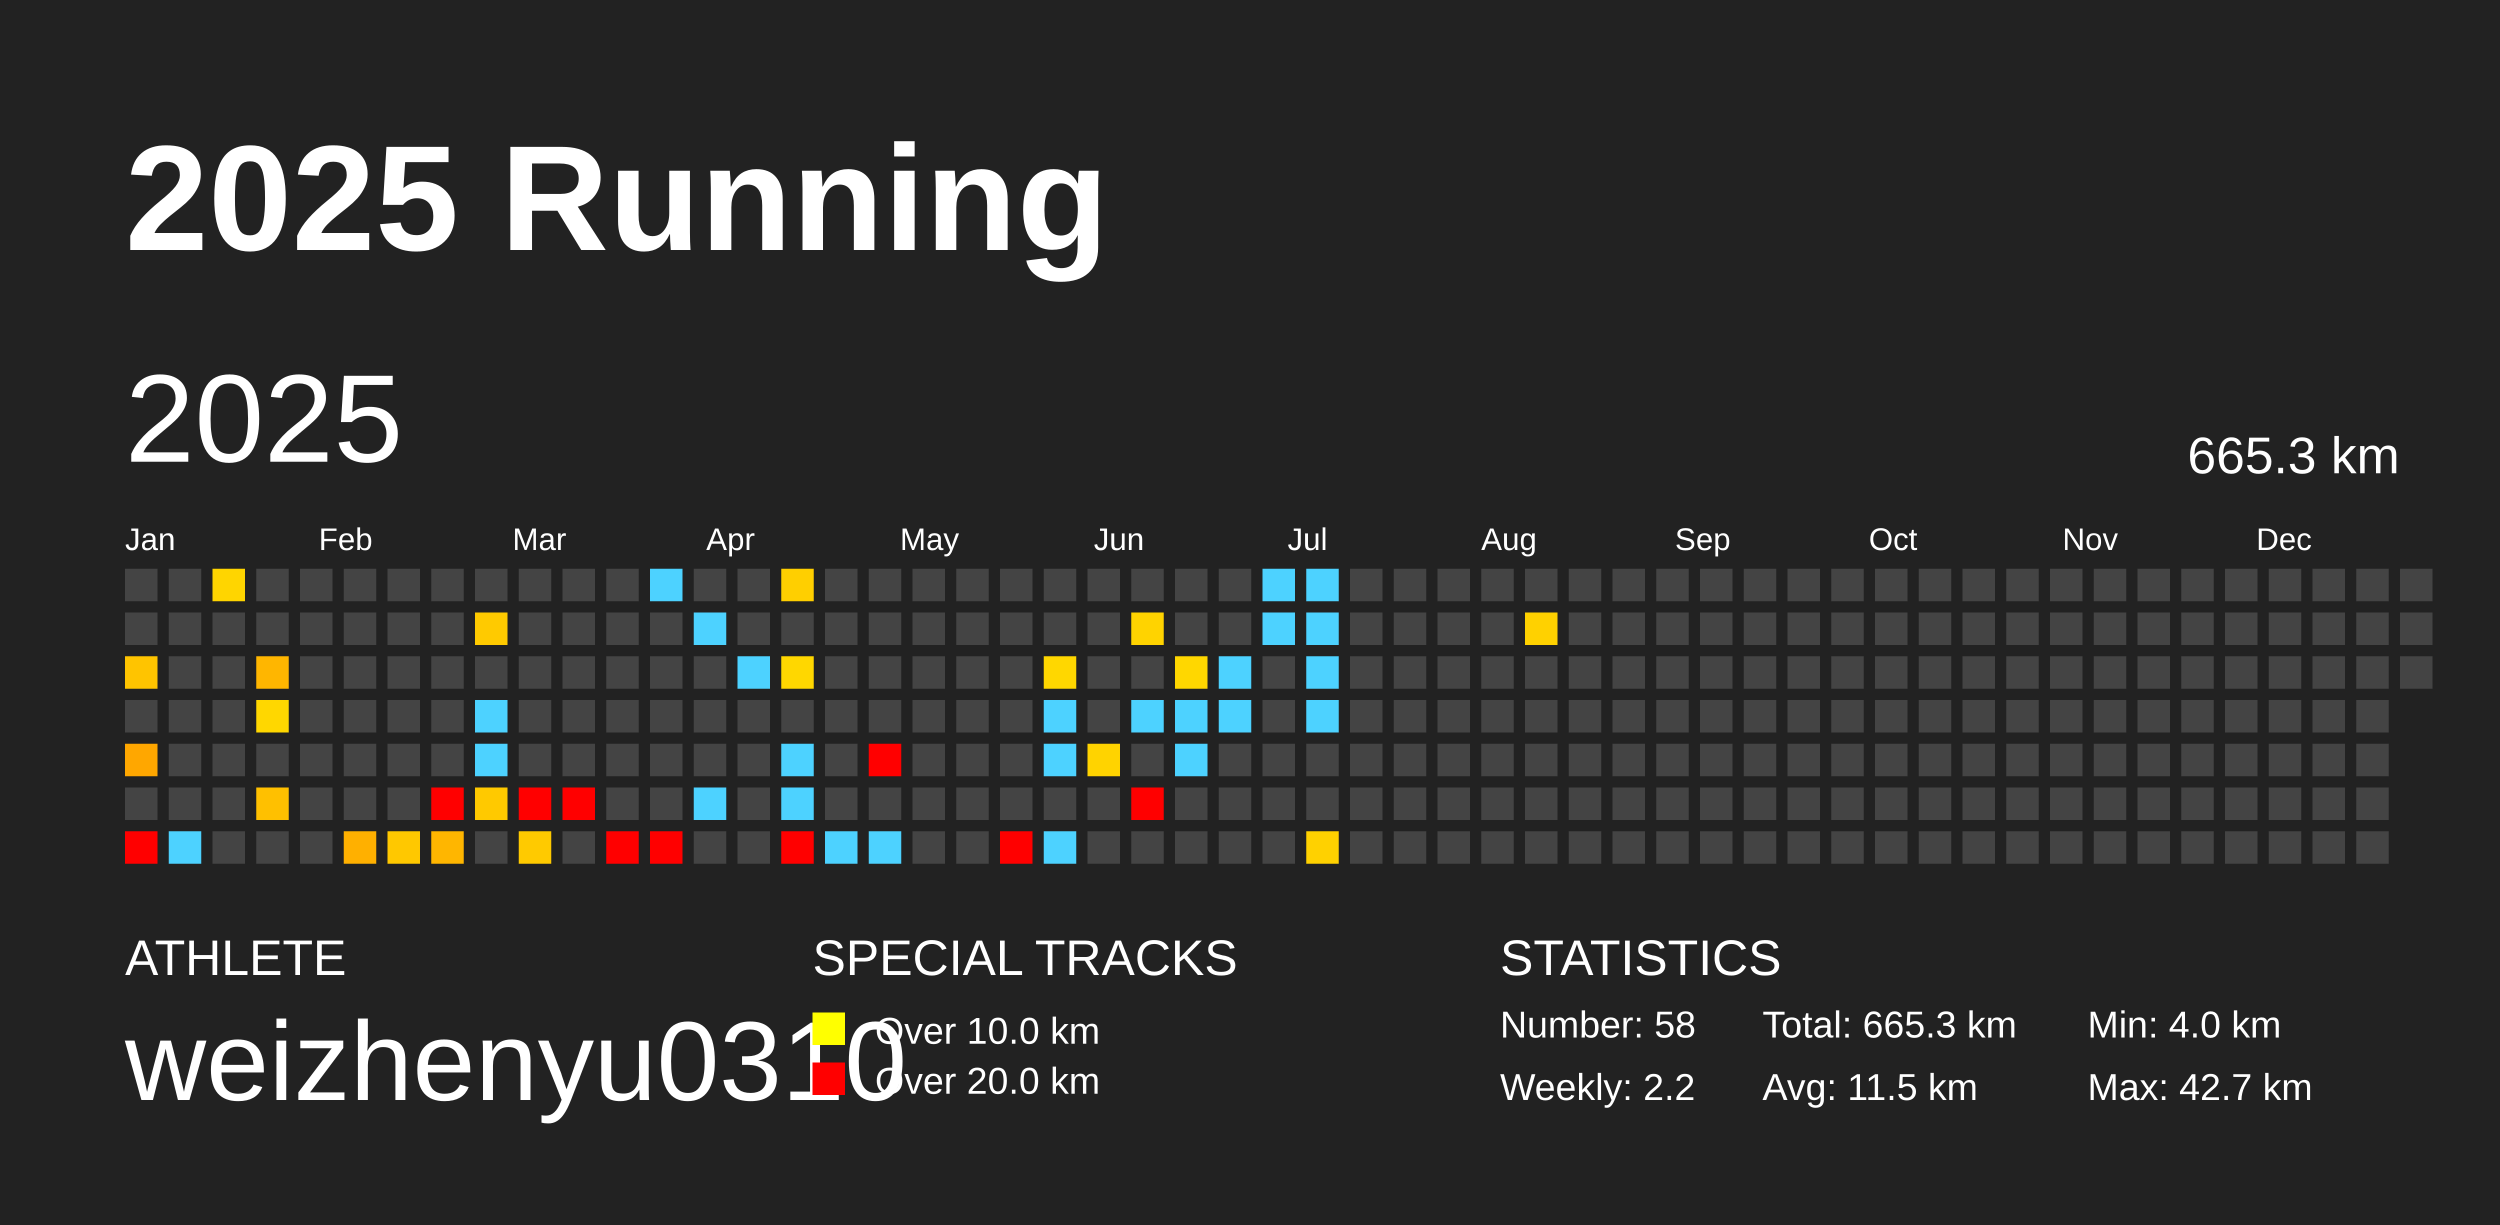
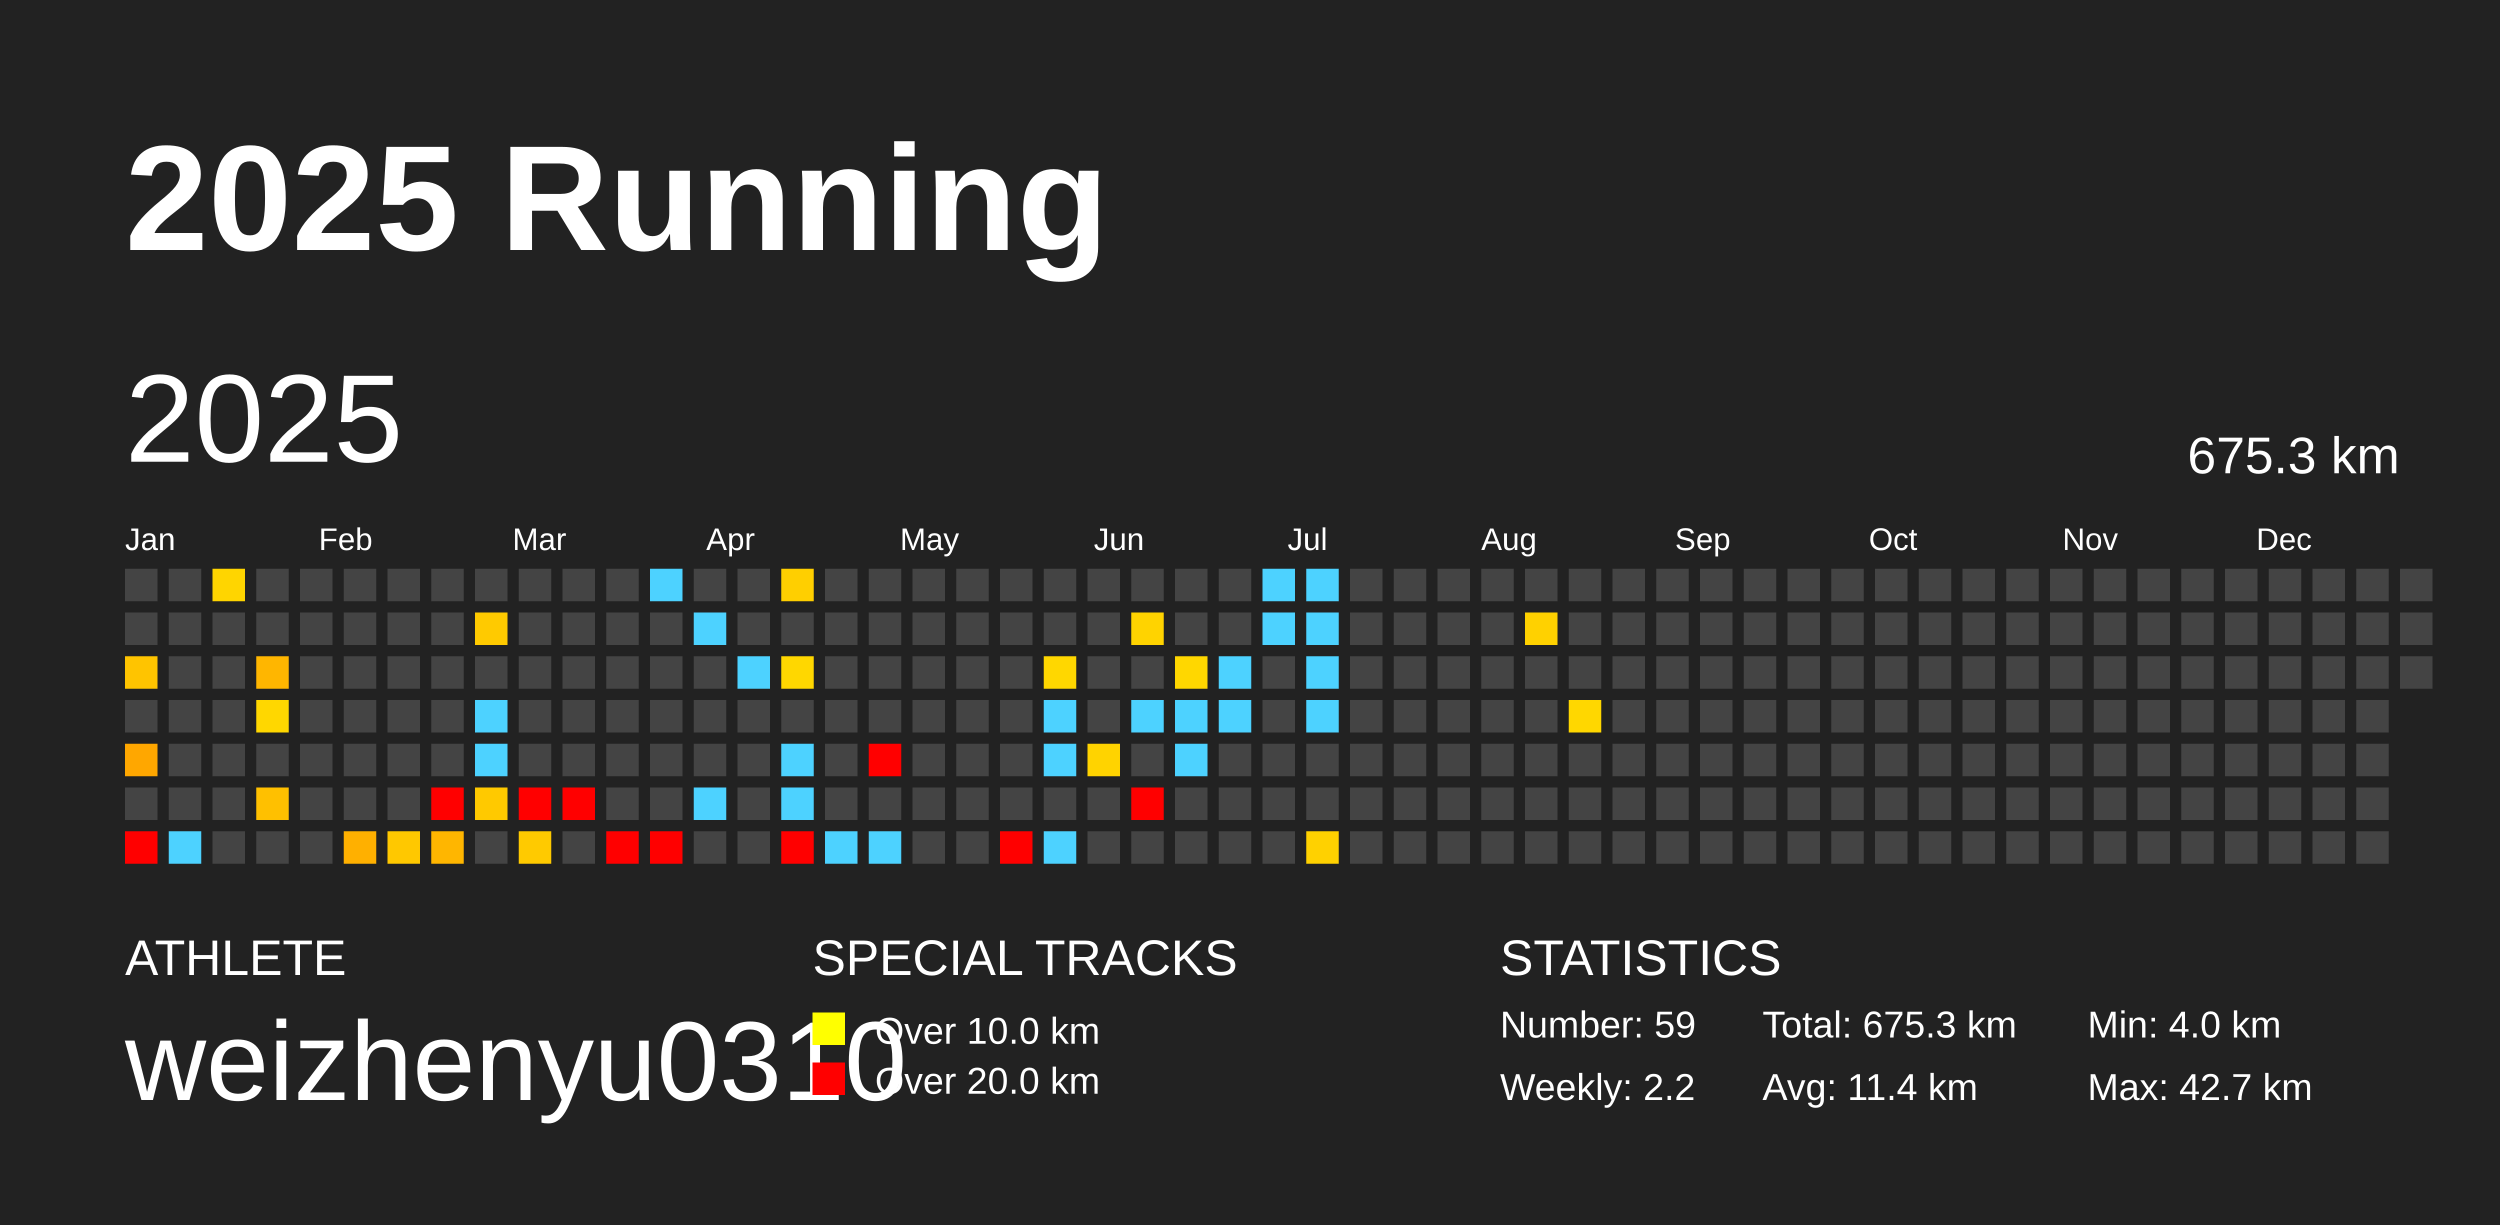
<svg xmlns="http://www.w3.org/2000/svg" baseProfile="full" height="98mm" version="1.1" viewBox="0,0,200,98" width="200mm">
  <defs />
  <rect fill="#222222" height="98" width="200" x="0" y="0" />
  <text fill="#FFFFFF" style="font-size:12px; font-family:Arial; font-weight:bold;" x="10" y="20">2025 Running</text>
  <text fill="#FFFFFF" style="font-size:4px; font-family:Arial" x="10" y="78">ATHLETE</text>
  <text fill="#FFFFFF" style="font-size:9px; font-family:Arial" x="10" y="88">weizhenyu0310</text>
  <text fill="#FFFFFF" style="font-size:4px; font-family:Arial" x="65" y="78">SPECIAL TRACKS</text>
  <rect fill="yellow" height="2.6" width="2.6" x="65" y="81" />
  <text fill="#FFFFFF" style="font-size:3px; font-family:Arial" x="70" y="83.5">Over 10.0 km</text>
  <rect fill="red" height="2.6" width="2.6" x="65" y="85" />
  <text fill="#FFFFFF" style="font-size:3px; font-family:Arial" x="70" y="87.5">Over 20.0 km</text>
  <text fill="#FFFFFF" style="font-size:4px; font-family:Arial" x="120" y="78">STATISTICS</text>
-   <text fill="#FFFFFF" style="font-size:3px; font-family:Arial" x="120" y="83">Number: 58</text>
+   <text fill="#FFFFFF" style="font-size:3px; font-family:Arial" x="120" y="83">Number: 59</text>
  <text fill="#FFFFFF" style="font-size:3px; font-family:Arial" x="120" y="88">Weekly: 2.2</text>
-   <text fill="#FFFFFF" style="font-size:3px; font-family:Arial" x="141" y="83">Total: 665.3 km</text>
-   <text fill="#FFFFFF" style="font-size:3px; font-family:Arial" x="141" y="88">Avg: 11.5 km</text>
+   <text fill="#FFFFFF" style="font-size:3px; font-family:Arial" x="141" y="83">Total: 675.3 km</text>
+   <text fill="#FFFFFF" style="font-size:3px; font-family:Arial" x="141" y="88">Avg: 11.4 km</text>
  <text fill="#FFFFFF" style="font-size:3px; font-family:Arial" x="167" y="83">Min: 4.0 km</text>
  <text fill="#FFFFFF" style="font-size:3px; font-family:Arial" x="167" y="88">Max: 42.7 km</text>
  <text dominant-baseline="hanging" fill="#FFFFFF" style="font-size:10.0px; font-family:Arial;" x="10" y="30">2025</text>
-   <text dominant-baseline="hanging" fill="#FFFFFF" style="font-size:4.125px; font-family:Arial;" x="175" y="35">665.3 km</text>
+   <text dominant-baseline="hanging" fill="#FFFFFF" style="font-size:4.125px; font-family:Arial;" x="175" y="35">675.3 km</text>
  <text fill="#FFFFFF" style="font-size:2.5px; font-family:Arial" x="10.0" y="44">Jan</text>
  <text fill="#FFFFFF" style="font-size:2.5px; font-family:Arial" x="25.5" y="44">Feb</text>
  <text fill="#FFFFFF" style="font-size:2.5px; font-family:Arial" x="41.0" y="44">Mar</text>
  <text fill="#FFFFFF" style="font-size:2.5px; font-family:Arial" x="56.5" y="44">Apr</text>
  <text fill="#FFFFFF" style="font-size:2.5px; font-family:Arial" x="72.0" y="44">May</text>
  <text fill="#FFFFFF" style="font-size:2.5px; font-family:Arial" x="87.5" y="44">Jun</text>
  <text fill="#FFFFFF" style="font-size:2.5px; font-family:Arial" x="103.0" y="44">Jul</text>
  <text fill="#FFFFFF" style="font-size:2.5px; font-family:Arial" x="118.5" y="44">Aug</text>
  <text fill="#FFFFFF" style="font-size:2.5px; font-family:Arial" x="134.0" y="44">Sep</text>
  <text fill="#FFFFFF" style="font-size:2.5px; font-family:Arial" x="149.5" y="44">Oct</text>
  <text fill="#FFFFFF" style="font-size:2.5px; font-family:Arial" x="165.0" y="44">Nov</text>
  <text fill="#FFFFFF" style="font-size:2.5px; font-family:Arial" x="180.5" y="44">Dec</text>
  <rect fill="#444444" height="2.6" width="2.6" x="10.0" y="45.5" />
  <rect fill="#444444" height="2.6" width="2.6" x="10.0" y="49.0" />
  <rect fill="#ffc400" height="2.6" width="2.6" x="10.0" y="52.5" />
  <rect fill="#444444" height="2.6" width="2.6" x="10.0" y="56.0" />
  <rect fill="#ffa700" height="2.6" width="2.6" x="10.0" y="59.5" />
  <rect fill="#444444" height="2.6" width="2.6" x="10.0" y="63.0" />
  <rect fill="red" height="2.6" width="2.6" x="10.0" y="66.5" />
  <rect fill="#444444" height="2.6" width="2.6" x="13.5" y="45.5" />
  <rect fill="#444444" height="2.6" width="2.6" x="13.5" y="49.0" />
  <rect fill="#444444" height="2.6" width="2.6" x="13.5" y="52.5" />
  <rect fill="#444444" height="2.6" width="2.6" x="13.5" y="56.0" />
  <rect fill="#444444" height="2.6" width="2.6" x="13.5" y="59.5" />
  <rect fill="#444444" height="2.6" width="2.6" x="13.5" y="63.0" />
  <rect fill="#4dd2ff" height="2.6" width="2.6" x="13.5" y="66.5" />
  <rect fill="#ffd500" height="2.6" width="2.6" x="17.0" y="45.5" />
  <rect fill="#444444" height="2.6" width="2.6" x="17.0" y="49.0" />
  <rect fill="#444444" height="2.6" width="2.6" x="17.0" y="52.5" />
  <rect fill="#444444" height="2.6" width="2.6" x="17.0" y="56.0" />
  <rect fill="#444444" height="2.6" width="2.6" x="17.0" y="59.5" />
  <rect fill="#444444" height="2.6" width="2.6" x="17.0" y="63.0" />
  <rect fill="#444444" height="2.6" width="2.6" x="17.0" y="66.5" />
  <rect fill="#444444" height="2.6" width="2.6" x="20.5" y="45.5" />
  <rect fill="#444444" height="2.6" width="2.6" x="20.5" y="49.0" />
  <rect fill="#ffb600" height="2.6" width="2.6" x="20.5" y="52.5" />
  <rect fill="#ffd700" height="2.6" width="2.6" x="20.5" y="56.0" />
  <rect fill="#444444" height="2.6" width="2.6" x="20.5" y="59.5" />
  <rect fill="#ffc000" height="2.6" width="2.6" x="20.5" y="63.0" />
  <rect fill="#444444" height="2.6" width="2.6" x="20.5" y="66.5" />
  <rect fill="#444444" height="2.6" width="2.6" x="24.0" y="45.5" />
  <rect fill="#444444" height="2.6" width="2.6" x="24.0" y="49.0" />
  <rect fill="#444444" height="2.6" width="2.6" x="24.0" y="52.5" />
  <rect fill="#444444" height="2.6" width="2.6" x="24.0" y="56.0" />
  <rect fill="#444444" height="2.6" width="2.6" x="24.0" y="59.5" />
  <rect fill="#444444" height="2.6" width="2.6" x="24.0" y="63.0" />
  <rect fill="#444444" height="2.6" width="2.6" x="24.0" y="66.5" />
  <rect fill="#444444" height="2.6" width="2.6" x="27.5" y="45.5" />
  <rect fill="#444444" height="2.6" width="2.6" x="27.5" y="49.0" />
  <rect fill="#444444" height="2.6" width="2.6" x="27.5" y="52.5" />
  <rect fill="#444444" height="2.6" width="2.6" x="27.5" y="56.0" />
  <rect fill="#444444" height="2.6" width="2.6" x="27.5" y="59.5" />
  <rect fill="#444444" height="2.6" width="2.6" x="27.5" y="63.0" />
  <rect fill="#ffb000" height="2.6" width="2.6" x="27.5" y="66.5" />
  <rect fill="#444444" height="2.6" width="2.6" x="31.0" y="45.5" />
  <rect fill="#444444" height="2.6" width="2.6" x="31.0" y="49.0" />
  <rect fill="#444444" height="2.6" width="2.6" x="31.0" y="52.5" />
  <rect fill="#444444" height="2.6" width="2.6" x="31.0" y="56.0" />
  <rect fill="#444444" height="2.6" width="2.6" x="31.0" y="59.5" />
  <rect fill="#444444" height="2.6" width="2.6" x="31.0" y="63.0" />
  <rect fill="#ffc800" height="2.6" width="2.6" x="31.0" y="66.5" />
  <rect fill="#444444" height="2.6" width="2.6" x="34.5" y="45.5" />
  <rect fill="#444444" height="2.6" width="2.6" x="34.5" y="49.0" />
  <rect fill="#444444" height="2.6" width="2.6" x="34.5" y="52.5" />
  <rect fill="#444444" height="2.6" width="2.6" x="34.5" y="56.0" />
  <rect fill="#444444" height="2.6" width="2.6" x="34.5" y="59.5" />
  <rect fill="red" height="2.6" width="2.6" x="34.5" y="63.0" />
  <rect fill="#ffb600" height="2.6" width="2.6" x="34.5" y="66.5" />
  <rect fill="#444444" height="2.6" width="2.6" x="38.0" y="45.5" />
  <rect fill="#ffca00" height="2.6" width="2.6" x="38.0" y="49.0" />
  <rect fill="#444444" height="2.6" width="2.6" x="38.0" y="52.5" />
  <rect fill="#4dd2ff" height="2.6" width="2.6" x="38.0" y="56.0" />
  <rect fill="#4dd2ff" height="2.6" width="2.6" x="38.0" y="59.5" />
  <rect fill="#ffc900" height="2.6" width="2.6" x="38.0" y="63.0" />
  <rect fill="#444444" height="2.6" width="2.6" x="38.0" y="66.5" />
  <rect fill="#444444" height="2.6" width="2.6" x="41.5" y="45.5" />
  <rect fill="#444444" height="2.6" width="2.6" x="41.5" y="49.0" />
  <rect fill="#444444" height="2.6" width="2.6" x="41.5" y="52.5" />
  <rect fill="#444444" height="2.6" width="2.6" x="41.5" y="56.0" />
  <rect fill="#444444" height="2.6" width="2.6" x="41.5" y="59.5" />
  <rect fill="red" height="2.6" width="2.6" x="41.5" y="63.0" />
  <rect fill="#ffca00" height="2.6" width="2.6" x="41.5" y="66.5" />
  <rect fill="#444444" height="2.6" width="2.6" x="45.0" y="45.5" />
  <rect fill="#444444" height="2.6" width="2.6" x="45.0" y="49.0" />
  <rect fill="#444444" height="2.6" width="2.6" x="45.0" y="52.5" />
  <rect fill="#444444" height="2.6" width="2.6" x="45.0" y="56.0" />
  <rect fill="#444444" height="2.6" width="2.6" x="45.0" y="59.5" />
  <rect fill="red" height="2.6" width="2.6" x="45.0" y="63.0" />
  <rect fill="#444444" height="2.6" width="2.6" x="45.0" y="66.5" />
  <rect fill="#444444" height="2.6" width="2.6" x="48.5" y="45.5" />
  <rect fill="#444444" height="2.6" width="2.6" x="48.5" y="49.0" />
  <rect fill="#444444" height="2.6" width="2.6" x="48.5" y="52.5" />
  <rect fill="#444444" height="2.6" width="2.6" x="48.5" y="56.0" />
  <rect fill="#444444" height="2.6" width="2.6" x="48.5" y="59.5" />
  <rect fill="#444444" height="2.6" width="2.6" x="48.5" y="63.0" />
  <rect fill="red" height="2.6" width="2.6" x="48.5" y="66.5" />
  <rect fill="#4dd2ff" height="2.6" width="2.6" x="52.0" y="45.5" />
  <rect fill="#444444" height="2.6" width="2.6" x="52.0" y="49.0" />
  <rect fill="#444444" height="2.6" width="2.6" x="52.0" y="52.5" />
  <rect fill="#444444" height="2.6" width="2.6" x="52.0" y="56.0" />
  <rect fill="#444444" height="2.6" width="2.6" x="52.0" y="59.5" />
  <rect fill="#444444" height="2.6" width="2.6" x="52.0" y="63.0" />
  <rect fill="red" height="2.6" width="2.6" x="52.0" y="66.5" />
  <rect fill="#444444" height="2.6" width="2.6" x="55.5" y="45.5" />
  <rect fill="#4dd2ff" height="2.6" width="2.6" x="55.5" y="49.0" />
  <rect fill="#444444" height="2.6" width="2.6" x="55.5" y="52.5" />
  <rect fill="#444444" height="2.6" width="2.6" x="55.5" y="56.0" />
  <rect fill="#444444" height="2.6" width="2.6" x="55.5" y="59.5" />
  <rect fill="#4dd2ff" height="2.6" width="2.6" x="55.5" y="63.0" />
  <rect fill="#444444" height="2.6" width="2.6" x="55.5" y="66.5" />
  <rect fill="#444444" height="2.6" width="2.6" x="59.0" y="45.5" />
  <rect fill="#444444" height="2.6" width="2.6" x="59.0" y="49.0" />
  <rect fill="#4dd2ff" height="2.6" width="2.6" x="59.0" y="52.5" />
  <rect fill="#444444" height="2.6" width="2.6" x="59.0" y="56.0" />
  <rect fill="#444444" height="2.6" width="2.6" x="59.0" y="59.5" />
  <rect fill="#444444" height="2.6" width="2.6" x="59.0" y="63.0" />
  <rect fill="#444444" height="2.6" width="2.6" x="59.0" y="66.5" />
  <rect fill="#ffcf00" height="2.6" width="2.6" x="62.5" y="45.5" />
  <rect fill="#444444" height="2.6" width="2.6" x="62.5" y="49.0" />
  <rect fill="#ffd700" height="2.6" width="2.6" x="62.5" y="52.5" />
  <rect fill="#444444" height="2.6" width="2.6" x="62.5" y="56.0" />
  <rect fill="#4dd2ff" height="2.6" width="2.6" x="62.5" y="59.5" />
  <rect fill="#4dd2ff" height="2.6" width="2.6" x="62.5" y="63.0" />
  <rect fill="red" height="2.6" width="2.6" x="62.5" y="66.5" />
  <rect fill="#444444" height="2.6" width="2.6" x="66.0" y="45.5" />
  <rect fill="#444444" height="2.6" width="2.6" x="66.0" y="49.0" />
  <rect fill="#444444" height="2.6" width="2.6" x="66.0" y="52.5" />
  <rect fill="#444444" height="2.6" width="2.6" x="66.0" y="56.0" />
  <rect fill="#444444" height="2.6" width="2.6" x="66.0" y="59.5" />
  <rect fill="#444444" height="2.6" width="2.6" x="66.0" y="63.0" />
  <rect fill="#4dd2ff" height="2.6" width="2.6" x="66.0" y="66.5" />
  <rect fill="#444444" height="2.6" width="2.6" x="69.5" y="45.5" />
  <rect fill="#444444" height="2.6" width="2.6" x="69.5" y="49.0" />
  <rect fill="#444444" height="2.6" width="2.6" x="69.5" y="52.5" />
  <rect fill="#444444" height="2.6" width="2.6" x="69.5" y="56.0" />
  <rect fill="red" height="2.6" width="2.6" x="69.5" y="59.5" />
  <rect fill="#444444" height="2.6" width="2.6" x="69.5" y="63.0" />
  <rect fill="#4dd2ff" height="2.6" width="2.6" x="69.5" y="66.5" />
  <rect fill="#444444" height="2.6" width="2.6" x="73.0" y="45.5" />
  <rect fill="#444444" height="2.6" width="2.6" x="73.0" y="49.0" />
  <rect fill="#444444" height="2.6" width="2.6" x="73.0" y="52.5" />
  <rect fill="#444444" height="2.6" width="2.6" x="73.0" y="56.0" />
  <rect fill="#444444" height="2.6" width="2.6" x="73.0" y="59.5" />
  <rect fill="#444444" height="2.6" width="2.6" x="73.0" y="63.0" />
  <rect fill="#444444" height="2.6" width="2.6" x="73.0" y="66.5" />
  <rect fill="#444444" height="2.6" width="2.6" x="76.5" y="45.5" />
  <rect fill="#444444" height="2.6" width="2.6" x="76.5" y="49.0" />
  <rect fill="#444444" height="2.6" width="2.6" x="76.5" y="52.5" />
  <rect fill="#444444" height="2.6" width="2.6" x="76.5" y="56.0" />
  <rect fill="#444444" height="2.6" width="2.6" x="76.5" y="59.5" />
  <rect fill="#444444" height="2.6" width="2.6" x="76.5" y="63.0" />
  <rect fill="#444444" height="2.6" width="2.6" x="76.5" y="66.5" />
  <rect fill="#444444" height="2.6" width="2.6" x="80.0" y="45.5" />
  <rect fill="#444444" height="2.6" width="2.6" x="80.0" y="49.0" />
  <rect fill="#444444" height="2.6" width="2.6" x="80.0" y="52.5" />
  <rect fill="#444444" height="2.6" width="2.6" x="80.0" y="56.0" />
  <rect fill="#444444" height="2.6" width="2.6" x="80.0" y="59.5" />
  <rect fill="#444444" height="2.6" width="2.6" x="80.0" y="63.0" />
  <rect fill="red" height="2.6" width="2.6" x="80.0" y="66.5" />
  <rect fill="#444444" height="2.6" width="2.6" x="83.5" y="45.5" />
  <rect fill="#444444" height="2.6" width="2.6" x="83.5" y="49.0" />
  <rect fill="#ffd700" height="2.6" width="2.6" x="83.5" y="52.5" />
  <rect fill="#4dd2ff" height="2.6" width="2.6" x="83.5" y="56.0" />
  <rect fill="#4dd2ff" height="2.6" width="2.6" x="83.5" y="59.5" />
  <rect fill="#444444" height="2.6" width="2.6" x="83.5" y="63.0" />
  <rect fill="#4dd2ff" height="2.6" width="2.6" x="83.5" y="66.5" />
  <rect fill="#444444" height="2.6" width="2.6" x="87.0" y="45.5" />
  <rect fill="#444444" height="2.6" width="2.6" x="87.0" y="49.0" />
  <rect fill="#444444" height="2.6" width="2.6" x="87.0" y="52.5" />
  <rect fill="#444444" height="2.6" width="2.6" x="87.0" y="56.0" />
  <rect fill="#ffd300" height="2.6" width="2.6" x="87.0" y="59.5" />
  <rect fill="#444444" height="2.6" width="2.6" x="87.0" y="63.0" />
  <rect fill="#444444" height="2.6" width="2.6" x="87.0" y="66.5" />
  <rect fill="#444444" height="2.6" width="2.6" x="90.5" y="45.5" />
  <rect fill="#ffd300" height="2.6" width="2.6" x="90.5" y="49.0" />
  <rect fill="#444444" height="2.6" width="2.6" x="90.5" y="52.5" />
  <rect fill="#4dd2ff" height="2.6" width="2.6" x="90.5" y="56.0" />
  <rect fill="#444444" height="2.6" width="2.6" x="90.5" y="59.5" />
  <rect fill="red" height="2.6" width="2.6" x="90.5" y="63.0" />
  <rect fill="#444444" height="2.6" width="2.6" x="90.5" y="66.5" />
  <rect fill="#444444" height="2.6" width="2.6" x="94.0" y="45.5" />
  <rect fill="#444444" height="2.6" width="2.6" x="94.0" y="49.0" />
  <rect fill="#ffd700" height="2.6" width="2.6" x="94.0" y="52.5" />
  <rect fill="#4dd2ff" height="2.6" width="2.6" x="94.0" y="56.0" />
  <rect fill="#4dd2ff" height="2.6" width="2.6" x="94.0" y="59.5" />
  <rect fill="#444444" height="2.6" width="2.6" x="94.0" y="63.0" />
  <rect fill="#444444" height="2.6" width="2.6" x="94.0" y="66.5" />
  <rect fill="#444444" height="2.6" width="2.6" x="97.5" y="45.5" />
  <rect fill="#444444" height="2.6" width="2.6" x="97.5" y="49.0" />
  <rect fill="#4dd2ff" height="2.6" width="2.6" x="97.5" y="52.5" />
  <rect fill="#4dd2ff" height="2.6" width="2.6" x="97.5" y="56.0" />
  <rect fill="#444444" height="2.6" width="2.6" x="97.5" y="59.5" />
  <rect fill="#444444" height="2.6" width="2.6" x="97.5" y="63.0" />
  <rect fill="#444444" height="2.6" width="2.6" x="97.5" y="66.5" />
  <rect fill="#4dd2ff" height="2.6" width="2.6" x="101.0" y="45.5" />
  <rect fill="#4dd2ff" height="2.6" width="2.6" x="101.0" y="49.0" />
  <rect fill="#444444" height="2.6" width="2.6" x="101.0" y="52.5" />
  <rect fill="#444444" height="2.6" width="2.6" x="101.0" y="56.0" />
  <rect fill="#444444" height="2.6" width="2.6" x="101.0" y="59.5" />
  <rect fill="#444444" height="2.6" width="2.6" x="101.0" y="63.0" />
  <rect fill="#444444" height="2.6" width="2.6" x="101.0" y="66.5" />
  <rect fill="#4dd2ff" height="2.6" width="2.6" x="104.5" y="45.5" />
  <rect fill="#4dd2ff" height="2.6" width="2.6" x="104.5" y="49.0" />
  <rect fill="#4dd2ff" height="2.6" width="2.6" x="104.5" y="52.5" />
  <rect fill="#4dd2ff" height="2.6" width="2.6" x="104.5" y="56.0" />
  <rect fill="#444444" height="2.6" width="2.6" x="104.5" y="59.5" />
  <rect fill="#444444" height="2.6" width="2.6" x="104.5" y="63.0" />
  <rect fill="#ffd100" height="2.6" width="2.6" x="104.5" y="66.5" />
  <rect fill="#444444" height="2.6" width="2.6" x="108.0" y="45.5" />
  <rect fill="#444444" height="2.6" width="2.6" x="108.0" y="49.0" />
  <rect fill="#444444" height="2.6" width="2.6" x="108.0" y="52.5" />
  <rect fill="#444444" height="2.6" width="2.6" x="108.0" y="56.0" />
  <rect fill="#444444" height="2.6" width="2.6" x="108.0" y="59.5" />
  <rect fill="#444444" height="2.6" width="2.6" x="108.0" y="63.0" />
  <rect fill="#444444" height="2.6" width="2.6" x="108.0" y="66.5" />
  <rect fill="#444444" height="2.6" width="2.6" x="111.5" y="45.5" />
  <rect fill="#444444" height="2.6" width="2.6" x="111.5" y="49.0" />
  <rect fill="#444444" height="2.6" width="2.6" x="111.5" y="52.5" />
  <rect fill="#444444" height="2.6" width="2.6" x="111.5" y="56.0" />
  <rect fill="#444444" height="2.6" width="2.6" x="111.5" y="59.5" />
  <rect fill="#444444" height="2.6" width="2.6" x="111.5" y="63.0" />
  <rect fill="#444444" height="2.6" width="2.6" x="111.5" y="66.5" />
  <rect fill="#444444" height="2.6" width="2.6" x="115.0" y="45.5" />
  <rect fill="#444444" height="2.6" width="2.6" x="115.0" y="49.0" />
  <rect fill="#444444" height="2.6" width="2.6" x="115.0" y="52.5" />
  <rect fill="#444444" height="2.6" width="2.6" x="115.0" y="56.0" />
  <rect fill="#444444" height="2.6" width="2.6" x="115.0" y="59.5" />
  <rect fill="#444444" height="2.6" width="2.6" x="115.0" y="63.0" />
  <rect fill="#444444" height="2.6" width="2.6" x="115.0" y="66.5" />
  <rect fill="#444444" height="2.6" width="2.6" x="118.5" y="45.5" />
  <rect fill="#444444" height="2.6" width="2.6" x="118.5" y="49.0" />
  <rect fill="#444444" height="2.6" width="2.6" x="118.5" y="52.5" />
  <rect fill="#444444" height="2.6" width="2.6" x="118.5" y="56.0" />
  <rect fill="#444444" height="2.6" width="2.6" x="118.5" y="59.5" />
  <rect fill="#444444" height="2.6" width="2.6" x="118.5" y="63.0" />
  <rect fill="#444444" height="2.6" width="2.6" x="118.5" y="66.5" />
  <rect fill="#444444" height="2.6" width="2.6" x="122.0" y="45.5" />
  <rect fill="#ffd100" height="2.6" width="2.6" x="122.0" y="49.0" />
  <rect fill="#444444" height="2.6" width="2.6" x="122.0" y="52.5" />
  <rect fill="#444444" height="2.6" width="2.6" x="122.0" y="56.0" />
  <rect fill="#444444" height="2.6" width="2.6" x="122.0" y="59.5" />
  <rect fill="#444444" height="2.6" width="2.6" x="122.0" y="63.0" />
  <rect fill="#444444" height="2.6" width="2.6" x="122.0" y="66.5" />
  <rect fill="#444444" height="2.6" width="2.6" x="125.5" y="45.5" />
  <rect fill="#444444" height="2.6" width="2.6" x="125.5" y="49.0" />
  <rect fill="#444444" height="2.6" width="2.6" x="125.5" y="52.5" />
-   <rect fill="#444444" height="2.6" width="2.6" x="125.5" y="56.0" />
+   <rect fill="#ffd700" height="2.6" width="2.6" x="125.5" y="56.0" />
  <rect fill="#444444" height="2.6" width="2.6" x="125.5" y="59.5" />
  <rect fill="#444444" height="2.6" width="2.6" x="125.5" y="63.0" />
  <rect fill="#444444" height="2.6" width="2.6" x="125.5" y="66.5" />
  <rect fill="#444444" height="2.6" width="2.6" x="129.0" y="45.5" />
  <rect fill="#444444" height="2.6" width="2.6" x="129.0" y="49.0" />
  <rect fill="#444444" height="2.6" width="2.6" x="129.0" y="52.5" />
  <rect fill="#444444" height="2.6" width="2.6" x="129.0" y="56.0" />
  <rect fill="#444444" height="2.6" width="2.6" x="129.0" y="59.5" />
  <rect fill="#444444" height="2.6" width="2.6" x="129.0" y="63.0" />
  <rect fill="#444444" height="2.6" width="2.6" x="129.0" y="66.5" />
  <rect fill="#444444" height="2.6" width="2.6" x="132.5" y="45.5" />
  <rect fill="#444444" height="2.6" width="2.6" x="132.5" y="49.0" />
  <rect fill="#444444" height="2.6" width="2.6" x="132.5" y="52.5" />
  <rect fill="#444444" height="2.6" width="2.6" x="132.5" y="56.0" />
  <rect fill="#444444" height="2.6" width="2.6" x="132.5" y="59.5" />
  <rect fill="#444444" height="2.6" width="2.6" x="132.5" y="63.0" />
  <rect fill="#444444" height="2.6" width="2.6" x="132.5" y="66.5" />
  <rect fill="#444444" height="2.6" width="2.6" x="136.0" y="45.5" />
  <rect fill="#444444" height="2.6" width="2.6" x="136.0" y="49.0" />
  <rect fill="#444444" height="2.6" width="2.6" x="136.0" y="52.5" />
  <rect fill="#444444" height="2.6" width="2.6" x="136.0" y="56.0" />
  <rect fill="#444444" height="2.6" width="2.6" x="136.0" y="59.5" />
  <rect fill="#444444" height="2.6" width="2.6" x="136.0" y="63.0" />
  <rect fill="#444444" height="2.6" width="2.6" x="136.0" y="66.5" />
  <rect fill="#444444" height="2.6" width="2.6" x="139.5" y="45.5" />
  <rect fill="#444444" height="2.6" width="2.6" x="139.5" y="49.0" />
  <rect fill="#444444" height="2.6" width="2.6" x="139.5" y="52.5" />
  <rect fill="#444444" height="2.6" width="2.6" x="139.5" y="56.0" />
  <rect fill="#444444" height="2.6" width="2.6" x="139.5" y="59.5" />
  <rect fill="#444444" height="2.6" width="2.6" x="139.5" y="63.0" />
  <rect fill="#444444" height="2.6" width="2.6" x="139.5" y="66.5" />
  <rect fill="#444444" height="2.6" width="2.6" x="143.0" y="45.5" />
  <rect fill="#444444" height="2.6" width="2.6" x="143.0" y="49.0" />
  <rect fill="#444444" height="2.6" width="2.6" x="143.0" y="52.5" />
  <rect fill="#444444" height="2.6" width="2.6" x="143.0" y="56.0" />
  <rect fill="#444444" height="2.6" width="2.6" x="143.0" y="59.5" />
  <rect fill="#444444" height="2.6" width="2.6" x="143.0" y="63.0" />
  <rect fill="#444444" height="2.6" width="2.6" x="143.0" y="66.5" />
  <rect fill="#444444" height="2.6" width="2.6" x="146.5" y="45.5" />
  <rect fill="#444444" height="2.6" width="2.6" x="146.5" y="49.0" />
  <rect fill="#444444" height="2.6" width="2.6" x="146.5" y="52.5" />
  <rect fill="#444444" height="2.6" width="2.6" x="146.5" y="56.0" />
  <rect fill="#444444" height="2.6" width="2.6" x="146.5" y="59.5" />
  <rect fill="#444444" height="2.6" width="2.6" x="146.5" y="63.0" />
  <rect fill="#444444" height="2.6" width="2.6" x="146.5" y="66.5" />
  <rect fill="#444444" height="2.6" width="2.6" x="150.0" y="45.5" />
  <rect fill="#444444" height="2.6" width="2.6" x="150.0" y="49.0" />
  <rect fill="#444444" height="2.6" width="2.6" x="150.0" y="52.5" />
  <rect fill="#444444" height="2.6" width="2.6" x="150.0" y="56.0" />
  <rect fill="#444444" height="2.6" width="2.6" x="150.0" y="59.5" />
  <rect fill="#444444" height="2.6" width="2.6" x="150.0" y="63.0" />
  <rect fill="#444444" height="2.6" width="2.6" x="150.0" y="66.5" />
  <rect fill="#444444" height="2.6" width="2.6" x="153.5" y="45.5" />
  <rect fill="#444444" height="2.6" width="2.6" x="153.5" y="49.0" />
  <rect fill="#444444" height="2.6" width="2.6" x="153.5" y="52.5" />
  <rect fill="#444444" height="2.6" width="2.6" x="153.5" y="56.0" />
  <rect fill="#444444" height="2.6" width="2.6" x="153.5" y="59.5" />
  <rect fill="#444444" height="2.6" width="2.6" x="153.5" y="63.0" />
  <rect fill="#444444" height="2.6" width="2.6" x="153.5" y="66.5" />
  <rect fill="#444444" height="2.6" width="2.6" x="157.0" y="45.5" />
  <rect fill="#444444" height="2.6" width="2.6" x="157.0" y="49.0" />
  <rect fill="#444444" height="2.6" width="2.6" x="157.0" y="52.5" />
  <rect fill="#444444" height="2.6" width="2.6" x="157.0" y="56.0" />
  <rect fill="#444444" height="2.6" width="2.6" x="157.0" y="59.5" />
  <rect fill="#444444" height="2.6" width="2.6" x="157.0" y="63.0" />
  <rect fill="#444444" height="2.6" width="2.6" x="157.0" y="66.5" />
  <rect fill="#444444" height="2.6" width="2.6" x="160.5" y="45.5" />
  <rect fill="#444444" height="2.6" width="2.6" x="160.5" y="49.0" />
  <rect fill="#444444" height="2.6" width="2.6" x="160.5" y="52.5" />
  <rect fill="#444444" height="2.6" width="2.6" x="160.5" y="56.0" />
  <rect fill="#444444" height="2.6" width="2.6" x="160.5" y="59.5" />
  <rect fill="#444444" height="2.6" width="2.6" x="160.5" y="63.0" />
  <rect fill="#444444" height="2.6" width="2.6" x="160.5" y="66.5" />
  <rect fill="#444444" height="2.6" width="2.6" x="164.0" y="45.5" />
  <rect fill="#444444" height="2.6" width="2.6" x="164.0" y="49.0" />
  <rect fill="#444444" height="2.6" width="2.6" x="164.0" y="52.5" />
  <rect fill="#444444" height="2.6" width="2.6" x="164.0" y="56.0" />
  <rect fill="#444444" height="2.6" width="2.6" x="164.0" y="59.5" />
  <rect fill="#444444" height="2.6" width="2.6" x="164.0" y="63.0" />
  <rect fill="#444444" height="2.6" width="2.6" x="164.0" y="66.5" />
  <rect fill="#444444" height="2.6" width="2.6" x="167.5" y="45.5" />
  <rect fill="#444444" height="2.6" width="2.6" x="167.5" y="49.0" />
  <rect fill="#444444" height="2.6" width="2.6" x="167.5" y="52.5" />
  <rect fill="#444444" height="2.6" width="2.6" x="167.5" y="56.0" />
  <rect fill="#444444" height="2.6" width="2.6" x="167.5" y="59.5" />
  <rect fill="#444444" height="2.6" width="2.6" x="167.5" y="63.0" />
  <rect fill="#444444" height="2.6" width="2.6" x="167.5" y="66.5" />
  <rect fill="#444444" height="2.6" width="2.6" x="171.0" y="45.5" />
  <rect fill="#444444" height="2.6" width="2.6" x="171.0" y="49.0" />
  <rect fill="#444444" height="2.6" width="2.6" x="171.0" y="52.5" />
  <rect fill="#444444" height="2.6" width="2.6" x="171.0" y="56.0" />
  <rect fill="#444444" height="2.6" width="2.6" x="171.0" y="59.5" />
  <rect fill="#444444" height="2.6" width="2.6" x="171.0" y="63.0" />
  <rect fill="#444444" height="2.6" width="2.6" x="171.0" y="66.5" />
  <rect fill="#444444" height="2.6" width="2.6" x="174.5" y="45.5" />
  <rect fill="#444444" height="2.6" width="2.6" x="174.5" y="49.0" />
  <rect fill="#444444" height="2.6" width="2.6" x="174.5" y="52.5" />
  <rect fill="#444444" height="2.6" width="2.6" x="174.5" y="56.0" />
  <rect fill="#444444" height="2.6" width="2.6" x="174.5" y="59.5" />
  <rect fill="#444444" height="2.6" width="2.6" x="174.5" y="63.0" />
  <rect fill="#444444" height="2.6" width="2.6" x="174.5" y="66.5" />
  <rect fill="#444444" height="2.6" width="2.6" x="178.0" y="45.5" />
  <rect fill="#444444" height="2.6" width="2.6" x="178.0" y="49.0" />
  <rect fill="#444444" height="2.6" width="2.6" x="178.0" y="52.5" />
  <rect fill="#444444" height="2.6" width="2.6" x="178.0" y="56.0" />
  <rect fill="#444444" height="2.6" width="2.6" x="178.0" y="59.5" />
  <rect fill="#444444" height="2.6" width="2.6" x="178.0" y="63.0" />
  <rect fill="#444444" height="2.6" width="2.6" x="178.0" y="66.5" />
  <rect fill="#444444" height="2.6" width="2.6" x="181.5" y="45.5" />
  <rect fill="#444444" height="2.6" width="2.6" x="181.5" y="49.0" />
  <rect fill="#444444" height="2.6" width="2.6" x="181.5" y="52.5" />
  <rect fill="#444444" height="2.6" width="2.6" x="181.5" y="56.0" />
  <rect fill="#444444" height="2.6" width="2.6" x="181.5" y="59.5" />
  <rect fill="#444444" height="2.6" width="2.6" x="181.5" y="63.0" />
  <rect fill="#444444" height="2.6" width="2.6" x="181.5" y="66.5" />
  <rect fill="#444444" height="2.6" width="2.6" x="185.0" y="45.5" />
  <rect fill="#444444" height="2.6" width="2.6" x="185.0" y="49.0" />
  <rect fill="#444444" height="2.6" width="2.6" x="185.0" y="52.5" />
  <rect fill="#444444" height="2.6" width="2.6" x="185.0" y="56.0" />
  <rect fill="#444444" height="2.6" width="2.6" x="185.0" y="59.5" />
  <rect fill="#444444" height="2.6" width="2.6" x="185.0" y="63.0" />
  <rect fill="#444444" height="2.6" width="2.6" x="185.0" y="66.5" />
  <rect fill="#444444" height="2.6" width="2.6" x="188.5" y="45.5" />
  <rect fill="#444444" height="2.6" width="2.6" x="188.5" y="49.0" />
  <rect fill="#444444" height="2.6" width="2.6" x="188.5" y="52.5" />
  <rect fill="#444444" height="2.6" width="2.6" x="188.5" y="56.0" />
  <rect fill="#444444" height="2.6" width="2.6" x="188.5" y="59.5" />
  <rect fill="#444444" height="2.6" width="2.6" x="188.5" y="63.0" />
  <rect fill="#444444" height="2.6" width="2.6" x="188.5" y="66.5" />
  <rect fill="#444444" height="2.6" width="2.6" x="192.0" y="45.5" />
  <rect fill="#444444" height="2.6" width="2.6" x="192.0" y="49.0" />
  <rect fill="#444444" height="2.6" width="2.6" x="192.0" y="52.5" />
</svg>
